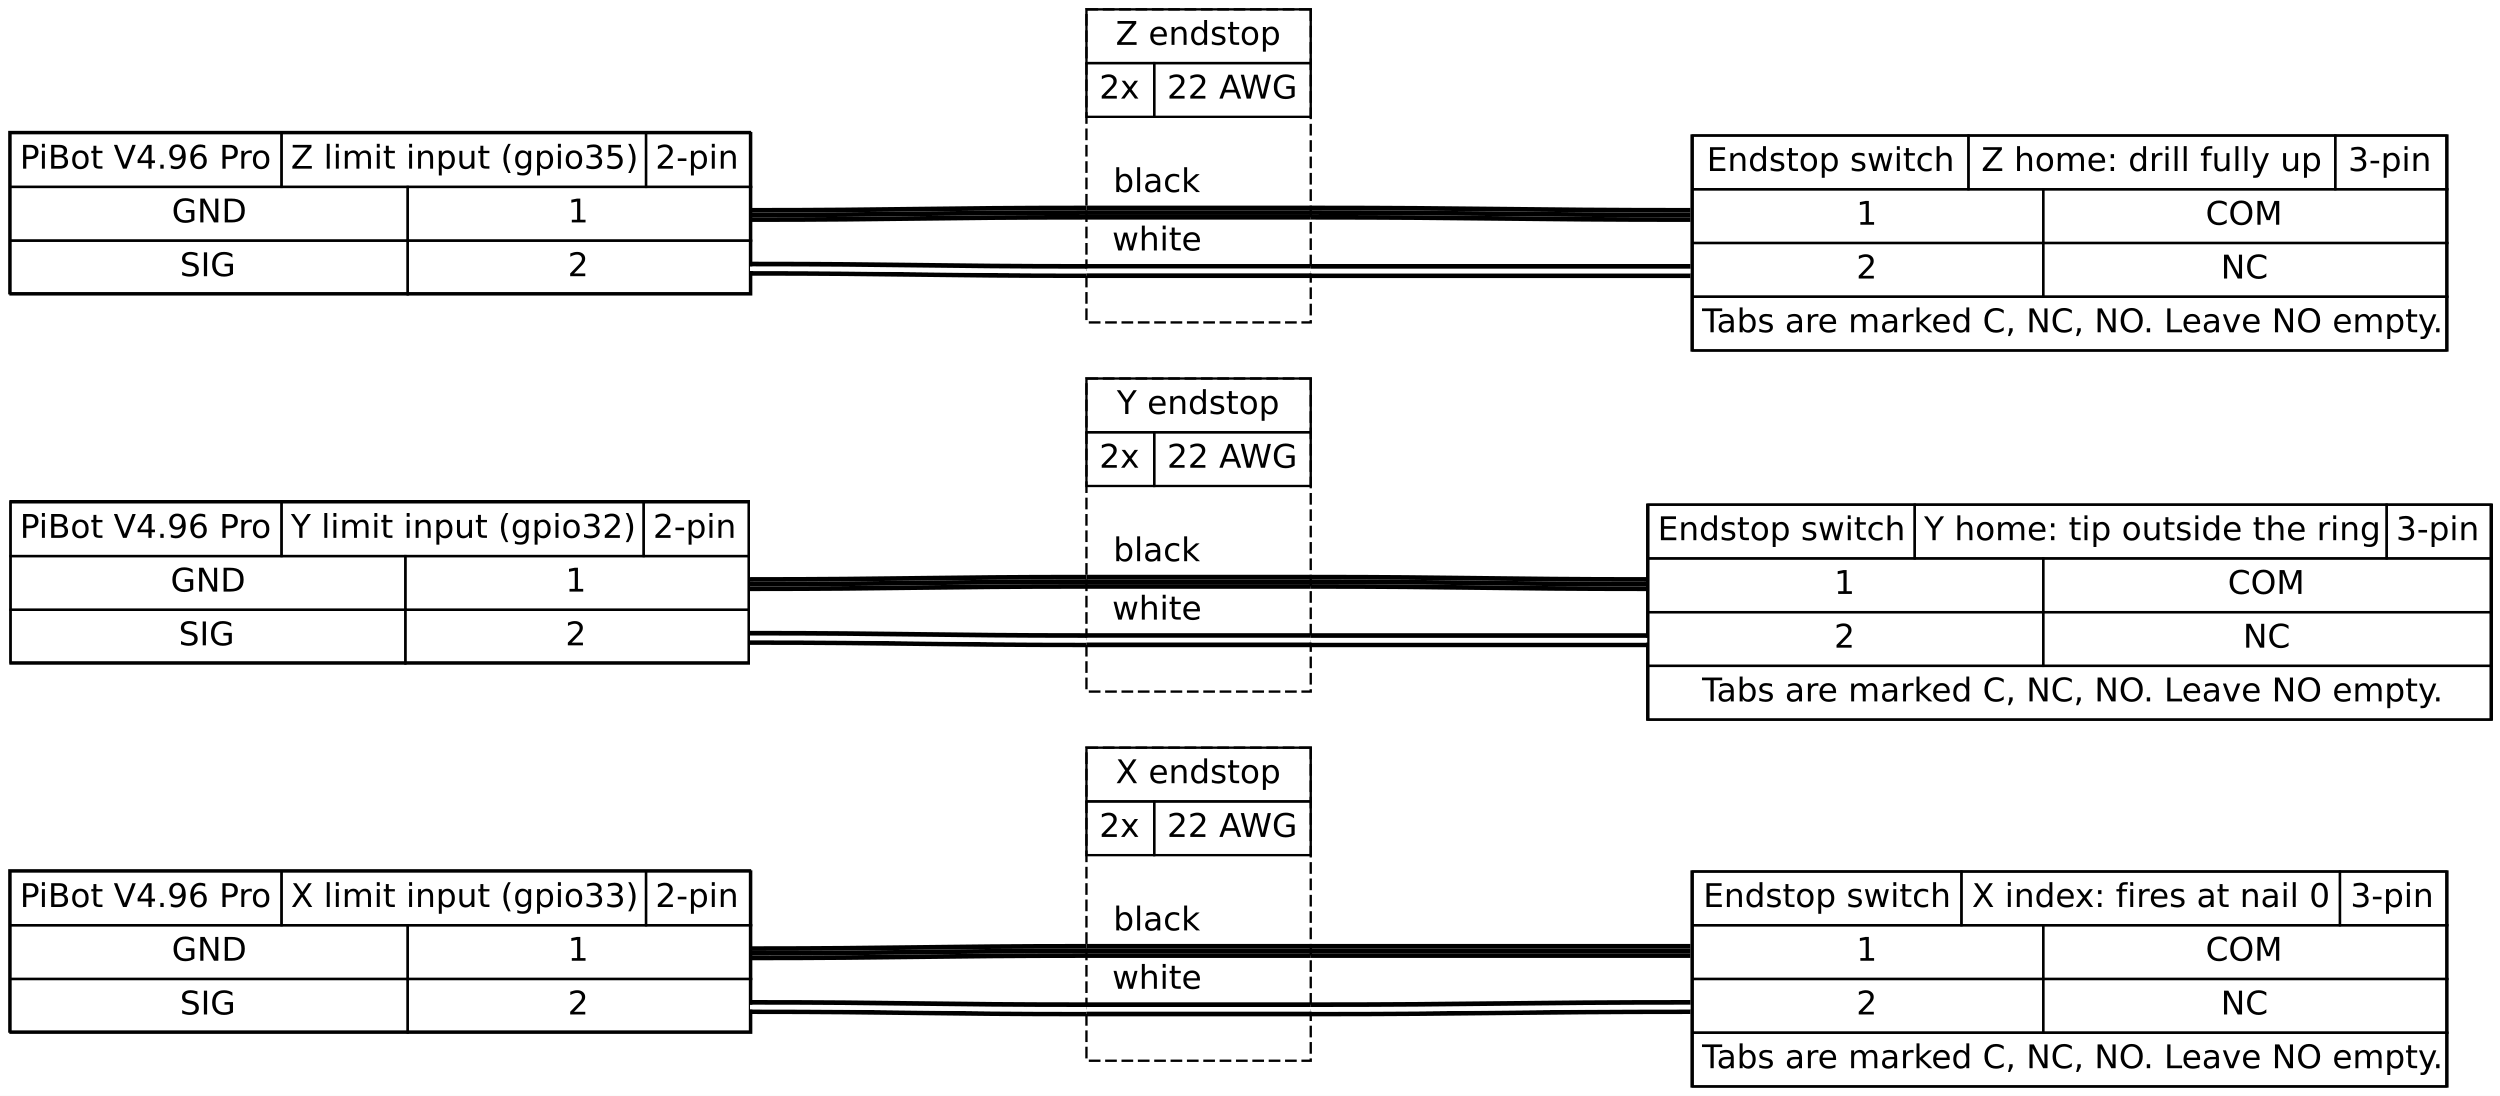
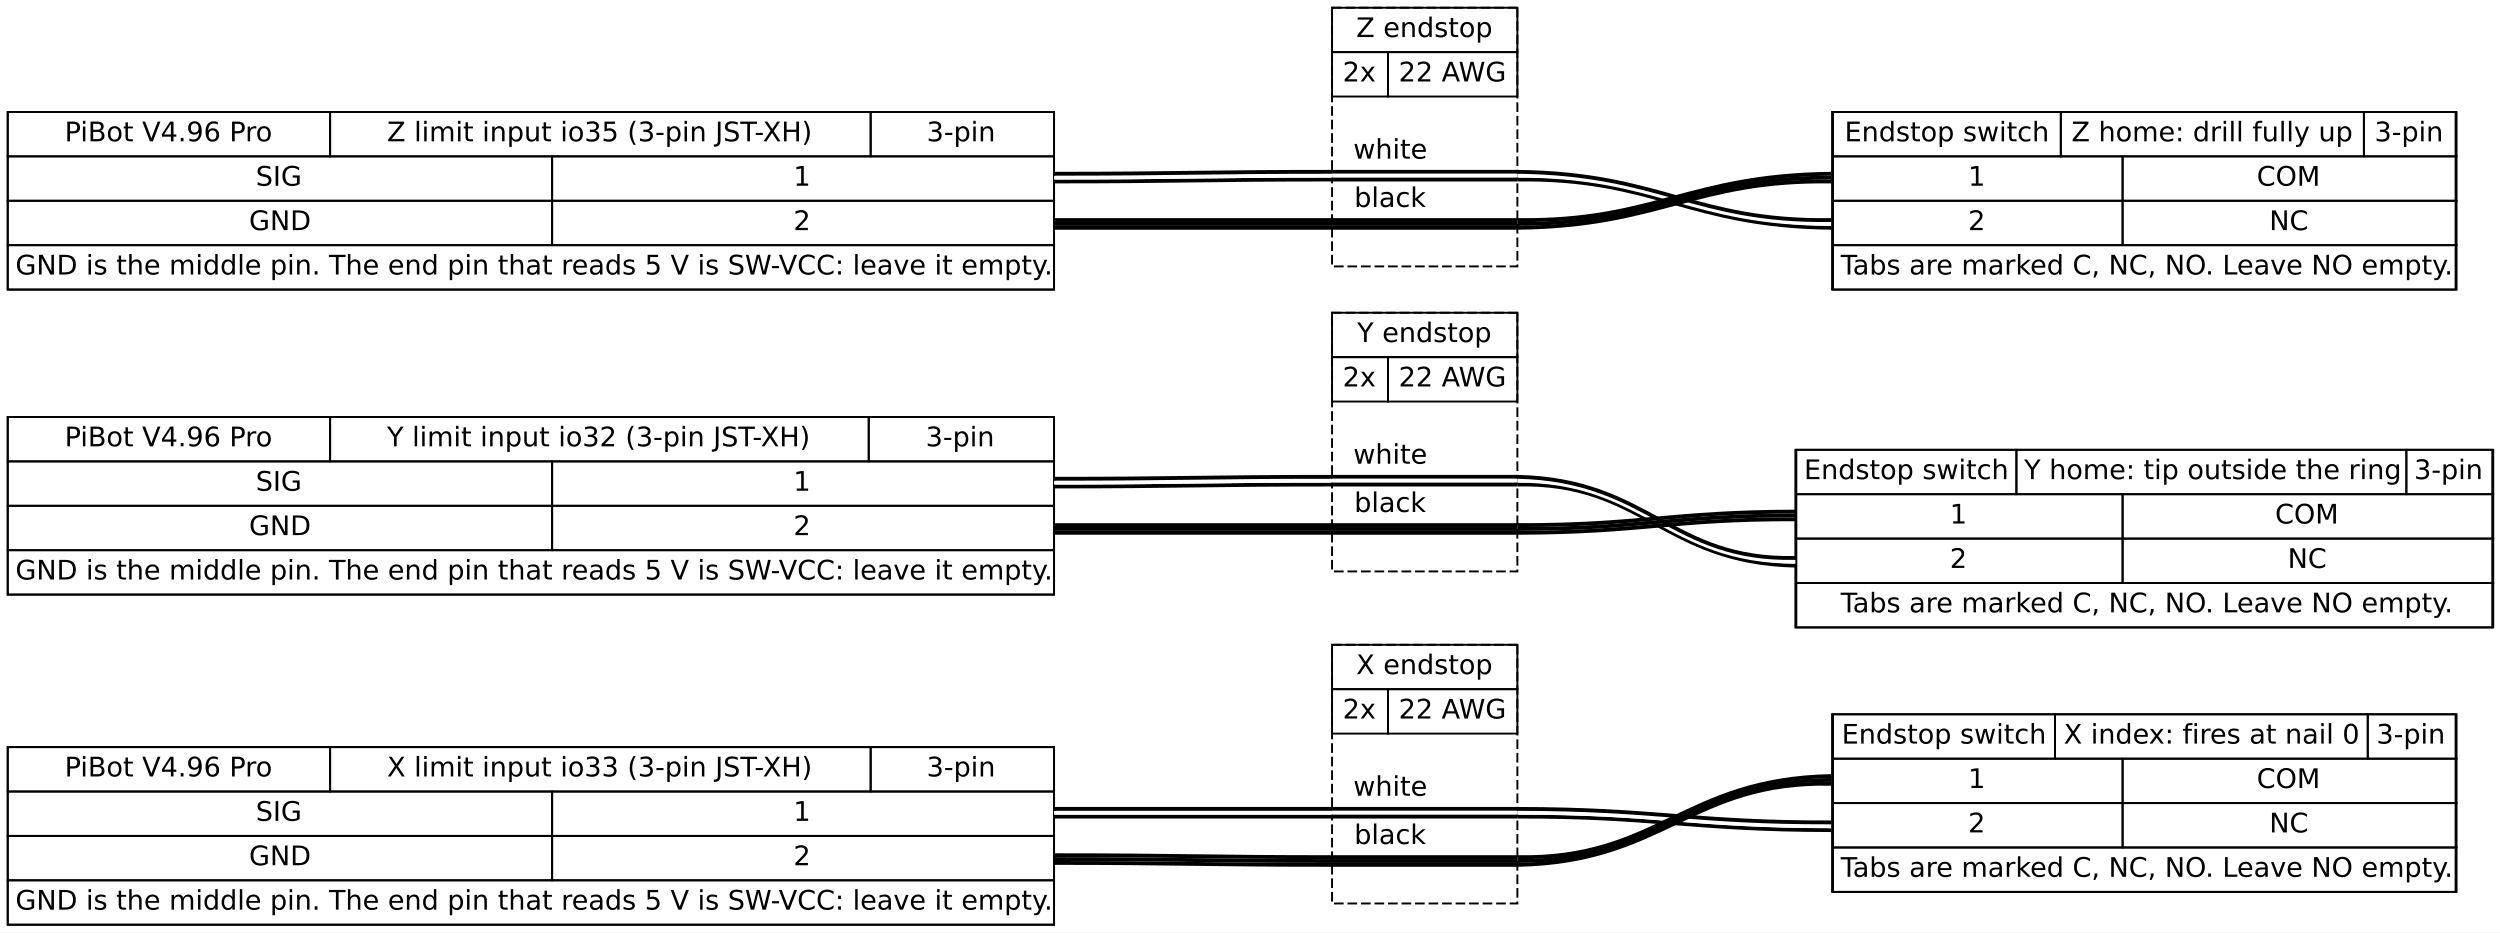
- <svg xmlns="http://www.w3.org/2000/svg" width="1070pt" height="469pt" viewBox="0.00 0.00 1070.00 469.00">
-   <g id="graph0" class="graph" transform="scale(1 1) rotate(0) translate(4 465)">
-     <polygon fill="#ffffff" stroke="transparent" points="-4,4 -4,-465 1066,-465 1066,4 -4,4" />
+ <svg xmlns="http://www.w3.org/2000/svg" width="1295pt" height="483pt" viewBox="0.00 0.00 1295.00 483.00">
+   <g id="graph0" class="graph" transform="scale(1 1) rotate(0) translate(4 479)">
+     <polygon fill="#ffffff" stroke="transparent" points="-4,4 -4,-479 1291,-479 1291,4 -4,4" />
    <g id="node1" class="node">
-       <polygon fill="#ffffff" stroke="black" points="317,-92.5 0,-92.5 0,-23.5 317,-23.5 317,-92.5" />
-       <polygon fill="none" stroke="black" points="0.5,-69 0.5,-92 116.5,-92 116.5,-69 0.5,-69" />
-       <text text-anchor="start" x="4.5" y="-76.8" font-family="DejaVu Sans" font-size="14.00">PiBot V4.96 Pro</text>
-       <polygon fill="none" stroke="black" points="116.5,-69 116.5,-92 272.5,-92 272.5,-69 116.5,-69" />
-       <text text-anchor="start" x="120.5" y="-76.8" font-family="DejaVu Sans" font-size="14.00">X limit input (gpio33)</text>
-       <polygon fill="none" stroke="black" points="272.5,-69 272.5,-92 317.5,-92 317.5,-69 272.5,-69" />
-       <text text-anchor="start" x="276.5" y="-76.8" font-family="DejaVu Sans" font-size="14.00">2-pin</text>
-       <polygon fill="none" stroke="black" points="0.5,-46 0.5,-69 170.5,-69 170.5,-46 0.5,-46" />
-       <text text-anchor="start" x="69.5" y="-53.8" font-family="DejaVu Sans" font-size="14.00">GND</text>
-       <polygon fill="none" stroke="black" points="170.5,-46 170.5,-69 317.5,-69 317.5,-46 170.5,-46" />
-       <text text-anchor="start" x="239" y="-53.8" font-family="DejaVu Sans" font-size="14.00">1</text>
-       <polygon fill="none" stroke="black" points="0.5,-23 0.5,-46 170.5,-46 170.5,-23 0.5,-23" />
-       <text text-anchor="start" x="73" y="-30.8" font-family="DejaVu Sans" font-size="14.00">SIG</text>
-       <polygon fill="none" stroke="black" points="170.5,-23 170.5,-46 317.5,-46 317.5,-23 170.5,-23" />
-       <text text-anchor="start" x="239" y="-30.8" font-family="DejaVu Sans" font-size="14.00">2</text>
+       <polygon fill="#ffffff" stroke="black" points="542,-92 0,-92 0,0 542,0 542,-92" />
+       <polygon fill="none" stroke="black" points="0,-69 0,-92 167,-92 167,-69 0,-69" />
+       <text text-anchor="start" x="29.5" y="-76.8" font-family="DejaVu Sans" font-size="14.00">PiBot V4.96 Pro</text>
+       <polygon fill="none" stroke="black" points="167,-69 167,-92 447,-92 447,-69 167,-69" />
+       <text text-anchor="start" x="196.5" y="-76.8" font-family="DejaVu Sans" font-size="14.00">X limit input io33 (3-pin JST-XH)</text>
+       <polygon fill="none" stroke="black" points="447,-69 447,-92 542,-92 542,-69 447,-69" />
+       <text text-anchor="start" x="476" y="-76.8" font-family="DejaVu Sans" font-size="14.00">3-pin</text>
+       <polygon fill="none" stroke="black" points="0,-46 0,-69 282,-69 282,-46 0,-46" />
+       <text text-anchor="start" x="128.5" y="-53.8" font-family="DejaVu Sans" font-size="14.00">SIG</text>
+       <polygon fill="none" stroke="black" points="282,-46 282,-69 542,-69 542,-46 282,-46" />
+       <text text-anchor="start" x="407" y="-53.8" font-family="DejaVu Sans" font-size="14.00">1</text>
+       <polygon fill="none" stroke="black" points="0,-23 0,-46 282,-46 282,-23 0,-23" />
+       <text text-anchor="start" x="125" y="-30.8" font-family="DejaVu Sans" font-size="14.00">GND</text>
+       <polygon fill="none" stroke="black" points="282,-23 282,-46 542,-46 542,-23 282,-23" />
+       <text text-anchor="start" x="407" y="-30.8" font-family="DejaVu Sans" font-size="14.00">2</text>
+       <polygon fill="none" stroke="black" points="0,0 0,-23 542,-23 542,0 0,0" />
+       <text text-anchor="start" x="4" y="-7.8" font-family="DejaVu Sans" font-size="14.00">GND is the middle pin. The end pin that reads 5 V is SW-VCC: leave it empty.</text>
    </g>
    <g id="node7" class="node">
-       <polygon fill="#ffffff" stroke="black" stroke-dasharray="5,2" points="557,-145 461,-145 461,-11 557,-11 557,-145" />
-       <polygon fill="none" stroke="black" points="461,-122 461,-145 557,-145 557,-122 461,-122" />
-       <text text-anchor="start" x="473.5" y="-129.8" font-family="DejaVu Sans" font-size="14.00">X endstop</text>
-       <polygon fill="none" stroke="black" points="461,-99 461,-122 490,-122 490,-99 461,-99" />
-       <text text-anchor="start" x="466.5" y="-106.8" font-family="DejaVu Sans" font-size="14.00">2x</text>
-       <polygon fill="none" stroke="black" points="490,-99 490,-122 557,-122 557,-99 490,-99" />
-       <text text-anchor="start" x="495.5" y="-106.8" font-family="DejaVu Sans" font-size="14.00">22 AWG</text>
-       <text text-anchor="start" x="463" y="-85.8" font-family="DejaVu Sans" font-size="14.00"> </text>
-       <text text-anchor="start" x="472.5" y="-66.8" font-family="DejaVu Sans" font-size="14.00">     black    </text>
-       <polygon fill="#000000" stroke="transparent" points="461,-59 461,-61 557,-61 557,-59 461,-59" />
-       <polygon fill="#000000" stroke="transparent" points="461,-57 461,-59 557,-59 557,-57 461,-57" />
-       <polygon fill="#000000" stroke="transparent" points="461,-55 461,-57 557,-57 557,-55 461,-55" />
-       <text text-anchor="start" x="472" y="-41.8" font-family="DejaVu Sans" font-size="14.00">     white    </text>
-       <polygon fill="#000000" stroke="transparent" points="461,-34 461,-36 557,-36 557,-34 461,-34" />
-       <polygon fill="#ffffff" stroke="transparent" points="461,-32 461,-34 557,-34 557,-32 461,-32" />
-       <polygon fill="#000000" stroke="transparent" points="461,-30 461,-32 557,-32 557,-30 461,-30" />
-       <text text-anchor="start" x="463" y="-16.8" font-family="DejaVu Sans" font-size="14.00"> </text>
+       <polygon fill="#ffffff" stroke="black" stroke-dasharray="5,2" points="782,-145 686,-145 686,-11 782,-11 782,-145" />
+       <polygon fill="none" stroke="black" points="686,-122 686,-145 782,-145 782,-122 686,-122" />
+       <text text-anchor="start" x="698.5" y="-129.8" font-family="DejaVu Sans" font-size="14.00">X endstop</text>
+       <polygon fill="none" stroke="black" points="686,-99 686,-122 715,-122 715,-99 686,-99" />
+       <text text-anchor="start" x="691.5" y="-106.8" font-family="DejaVu Sans" font-size="14.00">2x</text>
+       <polygon fill="none" stroke="black" points="715,-99 715,-122 782,-122 782,-99 715,-99" />
+       <text text-anchor="start" x="720.5" y="-106.8" font-family="DejaVu Sans" font-size="14.00">22 AWG</text>
+       <text text-anchor="start" x="688" y="-85.8" font-family="DejaVu Sans" font-size="14.00"> </text>
+       <text text-anchor="start" x="697" y="-66.8" font-family="DejaVu Sans" font-size="14.00">     white    </text>
+       <polygon fill="#000000" stroke="transparent" points="686,-59 686,-61 782,-61 782,-59 686,-59" />
+       <polygon fill="#ffffff" stroke="transparent" points="686,-57 686,-59 782,-59 782,-57 686,-57" />
+       <polygon fill="#000000" stroke="transparent" points="686,-55 686,-57 782,-57 782,-55 686,-55" />
+       <text text-anchor="start" x="697.5" y="-41.8" font-family="DejaVu Sans" font-size="14.00">     black    </text>
+       <polygon fill="#000000" stroke="transparent" points="686,-34 686,-36 782,-36 782,-34 686,-34" />
+       <polygon fill="#000000" stroke="transparent" points="686,-32 686,-34 782,-34 782,-32 686,-32" />
+       <polygon fill="#000000" stroke="transparent" points="686,-30 686,-32 782,-32 782,-30 686,-30" />
+       <text text-anchor="start" x="688" y="-16.8" font-family="DejaVu Sans" font-size="14.00"> </text>
    </g>
    <g id="edge1" class="edge">
-       <path fill="none" stroke="#000000" stroke-width="2" d="M317,-55C381.13,-55 397.12,-56 461,-56" />
-       <path fill="none" stroke="#000000" stroke-width="2" d="M317,-57C381,-57 397,-58 461,-58" />
-       <path fill="none" stroke="#000000" stroke-width="2" d="M317,-59C380.88,-59 396.87,-60 461,-60" />
+       <path fill="none" stroke="#000000" stroke-width="2" d="M542,-56C606,-56 622,-56 686,-56" />
+       <path fill="none" stroke="#ffffff" stroke-width="2" d="M542,-58C606,-58 622,-58 686,-58" />
+       <path fill="none" stroke="#000000" stroke-width="2" d="M542,-60C606,-60 622,-60 686,-60" />
    </g>
    <g id="edge3" class="edge">
-       <path fill="none" stroke="#000000" stroke-width="2" d="M317,-32C380.88,-32 396.87,-31 461,-31" />
-       <path fill="none" stroke="#ffffff" stroke-width="2" d="M317,-34C381,-34 397,-33 461,-33" />
-       <path fill="none" stroke="#000000" stroke-width="2" d="M317,-36C381.13,-36 397.12,-35 461,-35" />
+       <path fill="none" stroke="#000000" stroke-width="2" d="M542,-32C605.88,-32 621.87,-31 686,-31" />
+       <path fill="none" stroke="#000000" stroke-width="2" d="M542,-34C606,-34 622,-33 686,-33" />
+       <path fill="none" stroke="#000000" stroke-width="2" d="M542,-36C606.13,-36 622.12,-35 686,-35" />
    </g>
    <g id="node2" class="node">
-       <polygon fill="#ffffff" stroke="black" points="1043,-92 720,-92 720,0 1043,0 1043,-92" />
-       <polygon fill="none" stroke="black" points="720.5,-69 720.5,-92 835.5,-92 835.5,-69 720.5,-69" />
-       <text text-anchor="start" x="725" y="-76.8" font-family="DejaVu Sans" font-size="14.00">Endstop switch</text>
-       <polygon fill="none" stroke="black" points="835.5,-69 835.5,-92 997.5,-92 997.5,-69 835.5,-69" />
-       <text text-anchor="start" x="840" y="-76.8" font-family="DejaVu Sans" font-size="14.00">X index: fires at nail 0</text>
-       <polygon fill="none" stroke="black" points="997.5,-69 997.5,-92 1043.5,-92 1043.5,-69 997.5,-69" />
-       <text text-anchor="start" x="1002" y="-76.8" font-family="DejaVu Sans" font-size="14.00">3-pin</text>
-       <polygon fill="none" stroke="black" points="720.5,-46 720.5,-69 870.5,-69 870.5,-46 720.5,-46" />
-       <text text-anchor="start" x="790.5" y="-53.8" font-family="DejaVu Sans" font-size="14.00">1</text>
-       <polygon fill="none" stroke="black" points="870.5,-46 870.5,-69 1043.5,-69 1043.5,-46 870.5,-46" />
-       <text text-anchor="start" x="940" y="-53.8" font-family="DejaVu Sans" font-size="14.00">COM</text>
-       <polygon fill="none" stroke="black" points="720.5,-23 720.5,-46 870.5,-46 870.5,-23 720.5,-23" />
-       <text text-anchor="start" x="790.5" y="-30.8" font-family="DejaVu Sans" font-size="14.00">2</text>
-       <polygon fill="none" stroke="black" points="870.5,-23 870.5,-46 1043.5,-46 1043.5,-23 870.5,-23" />
-       <text text-anchor="start" x="946.5" y="-30.8" font-family="DejaVu Sans" font-size="14.00">NC</text>
-       <polygon fill="none" stroke="black" points="720.5,0 720.5,-23 1043.5,-23 1043.5,0 720.5,0" />
-       <text text-anchor="start" x="724.5" y="-7.8" font-family="DejaVu Sans" font-size="14.00">Tabs are marked C, NC, NO. Leave NO empty.</text>
+       <polygon fill="#ffffff" stroke="black" points="1268,-109 945,-109 945,-17 1268,-17 1268,-109" />
+       <polygon fill="none" stroke="black" points="945.5,-86 945.5,-109 1060.5,-109 1060.5,-86 945.5,-86" />
+       <text text-anchor="start" x="950" y="-93.8" font-family="DejaVu Sans" font-size="14.00">Endstop switch</text>
+       <polygon fill="none" stroke="black" points="1060.5,-86 1060.5,-109 1222.5,-109 1222.5,-86 1060.5,-86" />
+       <text text-anchor="start" x="1065" y="-93.8" font-family="DejaVu Sans" font-size="14.00">X index: fires at nail 0</text>
+       <polygon fill="none" stroke="black" points="1222.5,-86 1222.5,-109 1268.5,-109 1268.5,-86 1222.5,-86" />
+       <text text-anchor="start" x="1227" y="-93.8" font-family="DejaVu Sans" font-size="14.00">3-pin</text>
+       <polygon fill="none" stroke="black" points="945.5,-63 945.5,-86 1095.5,-86 1095.5,-63 945.5,-63" />
+       <text text-anchor="start" x="1015.5" y="-70.8" font-family="DejaVu Sans" font-size="14.00">1</text>
+       <polygon fill="none" stroke="black" points="1095.5,-63 1095.5,-86 1268.5,-86 1268.5,-63 1095.5,-63" />
+       <text text-anchor="start" x="1165" y="-70.8" font-family="DejaVu Sans" font-size="14.00">COM</text>
+       <polygon fill="none" stroke="black" points="945.5,-40 945.5,-63 1095.5,-63 1095.5,-40 945.5,-40" />
+       <text text-anchor="start" x="1015.5" y="-47.8" font-family="DejaVu Sans" font-size="14.00">2</text>
+       <polygon fill="none" stroke="black" points="1095.5,-40 1095.5,-63 1268.5,-63 1268.5,-40 1095.5,-40" />
+       <text text-anchor="start" x="1171.5" y="-47.8" font-family="DejaVu Sans" font-size="14.00">NC</text>
+       <polygon fill="none" stroke="black" points="945.5,-17 945.5,-40 1268.5,-40 1268.5,-17 945.5,-17" />
+       <text text-anchor="start" x="949.5" y="-24.8" font-family="DejaVu Sans" font-size="14.00">Tabs are marked C, NC, NO. Leave NO empty.</text>
    </g>
    <g id="node3" class="node">
-       <polygon fill="#ffffff" stroke="black" points="316.5,-250.5 0.5,-250.5 0.5,-181.5 316.5,-181.5 316.5,-250.5" />
-       <polygon fill="none" stroke="black" points="0.5,-227 0.5,-250 116.5,-250 116.5,-227 0.5,-227" />
-       <text text-anchor="start" x="4.5" y="-234.8" font-family="DejaVu Sans" font-size="14.00">PiBot V4.96 Pro</text>
-       <polygon fill="none" stroke="black" points="116.5,-227 116.5,-250 271.5,-250 271.5,-227 116.5,-227" />
-       <text text-anchor="start" x="120.5" y="-234.8" font-family="DejaVu Sans" font-size="14.00">Y limit input (gpio32)</text>
-       <polygon fill="none" stroke="black" points="271.5,-227 271.5,-250 316.5,-250 316.5,-227 271.5,-227" />
-       <text text-anchor="start" x="275.5" y="-234.8" font-family="DejaVu Sans" font-size="14.00">2-pin</text>
-       <polygon fill="none" stroke="black" points="0.5,-204 0.5,-227 169.5,-227 169.5,-204 0.5,-204" />
-       <text text-anchor="start" x="69" y="-211.8" font-family="DejaVu Sans" font-size="14.00">GND</text>
-       <polygon fill="none" stroke="black" points="169.5,-204 169.5,-227 316.5,-227 316.5,-204 169.5,-204" />
-       <text text-anchor="start" x="238" y="-211.8" font-family="DejaVu Sans" font-size="14.00">1</text>
-       <polygon fill="none" stroke="black" points="0.5,-181 0.5,-204 169.5,-204 169.5,-181 0.5,-181" />
-       <text text-anchor="start" x="72.5" y="-188.8" font-family="DejaVu Sans" font-size="14.00">SIG</text>
-       <polygon fill="none" stroke="black" points="169.5,-181 169.5,-204 316.5,-204 316.5,-181 169.5,-181" />
-       <text text-anchor="start" x="238" y="-188.8" font-family="DejaVu Sans" font-size="14.00">2</text>
+       <polygon fill="#ffffff" stroke="black" points="542,-263 0,-263 0,-171 542,-171 542,-263" />
+       <polygon fill="none" stroke="black" points="0,-240 0,-263 167,-263 167,-240 0,-240" />
+       <text text-anchor="start" x="29.5" y="-247.8" font-family="DejaVu Sans" font-size="14.00">PiBot V4.96 Pro</text>
+       <polygon fill="none" stroke="black" points="167,-240 167,-263 446,-263 446,-240 167,-240" />
+       <text text-anchor="start" x="196.5" y="-247.8" font-family="DejaVu Sans" font-size="14.00">Y limit input io32 (3-pin JST-XH)</text>
+       <polygon fill="none" stroke="black" points="446,-240 446,-263 542,-263 542,-240 446,-240" />
+       <text text-anchor="start" x="475.5" y="-247.8" font-family="DejaVu Sans" font-size="14.00">3-pin</text>
+       <polygon fill="none" stroke="black" points="0,-217 0,-240 282,-240 282,-217 0,-217" />
+       <text text-anchor="start" x="128.5" y="-224.8" font-family="DejaVu Sans" font-size="14.00">SIG</text>
+       <polygon fill="none" stroke="black" points="282,-217 282,-240 542,-240 542,-217 282,-217" />
+       <text text-anchor="start" x="407" y="-224.8" font-family="DejaVu Sans" font-size="14.00">1</text>
+       <polygon fill="none" stroke="black" points="0,-194 0,-217 282,-217 282,-194 0,-194" />
+       <text text-anchor="start" x="125" y="-201.8" font-family="DejaVu Sans" font-size="14.00">GND</text>
+       <polygon fill="none" stroke="black" points="282,-194 282,-217 542,-217 542,-194 282,-194" />
+       <text text-anchor="start" x="407" y="-201.8" font-family="DejaVu Sans" font-size="14.00">2</text>
+       <polygon fill="none" stroke="black" points="0,-171 0,-194 542,-194 542,-171 0,-171" />
+       <text text-anchor="start" x="4" y="-178.8" font-family="DejaVu Sans" font-size="14.00">GND is the middle pin. The end pin that reads 5 V is SW-VCC: leave it empty.</text>
    </g>
    <g id="node8" class="node">
-       <polygon fill="#ffffff" stroke="black" stroke-dasharray="5,2" points="557,-303 461,-303 461,-169 557,-169 557,-303" />
-       <polygon fill="none" stroke="black" points="461,-280 461,-303 557,-303 557,-280 461,-280" />
-       <text text-anchor="start" x="474" y="-287.8" font-family="DejaVu Sans" font-size="14.00">Y endstop</text>
-       <polygon fill="none" stroke="black" points="461,-257 461,-280 490,-280 490,-257 461,-257" />
-       <text text-anchor="start" x="466.5" y="-264.8" font-family="DejaVu Sans" font-size="14.00">2x</text>
-       <polygon fill="none" stroke="black" points="490,-257 490,-280 557,-280 557,-257 490,-257" />
-       <text text-anchor="start" x="495.5" y="-264.8" font-family="DejaVu Sans" font-size="14.00">22 AWG</text>
-       <text text-anchor="start" x="463" y="-243.8" font-family="DejaVu Sans" font-size="14.00"> </text>
-       <text text-anchor="start" x="472.5" y="-224.8" font-family="DejaVu Sans" font-size="14.00">     black    </text>
-       <polygon fill="#000000" stroke="transparent" points="461,-217 461,-219 557,-219 557,-217 461,-217" />
-       <polygon fill="#000000" stroke="transparent" points="461,-215 461,-217 557,-217 557,-215 461,-215" />
-       <polygon fill="#000000" stroke="transparent" points="461,-213 461,-215 557,-215 557,-213 461,-213" />
-       <text text-anchor="start" x="472" y="-199.8" font-family="DejaVu Sans" font-size="14.00">     white    </text>
-       <polygon fill="#000000" stroke="transparent" points="461,-192 461,-194 557,-194 557,-192 461,-192" />
-       <polygon fill="#ffffff" stroke="transparent" points="461,-190 461,-192 557,-192 557,-190 461,-190" />
-       <polygon fill="#000000" stroke="transparent" points="461,-188 461,-190 557,-190 557,-188 461,-188" />
-       <text text-anchor="start" x="463" y="-174.8" font-family="DejaVu Sans" font-size="14.00"> </text>
+       <polygon fill="#ffffff" stroke="black" stroke-dasharray="5,2" points="782,-317 686,-317 686,-183 782,-183 782,-317" />
+       <polygon fill="none" stroke="black" points="686,-294 686,-317 782,-317 782,-294 686,-294" />
+       <text text-anchor="start" x="699" y="-301.8" font-family="DejaVu Sans" font-size="14.00">Y endstop</text>
+       <polygon fill="none" stroke="black" points="686,-271 686,-294 715,-294 715,-271 686,-271" />
+       <text text-anchor="start" x="691.5" y="-278.8" font-family="DejaVu Sans" font-size="14.00">2x</text>
+       <polygon fill="none" stroke="black" points="715,-271 715,-294 782,-294 782,-271 715,-271" />
+       <text text-anchor="start" x="720.5" y="-278.8" font-family="DejaVu Sans" font-size="14.00">22 AWG</text>
+       <text text-anchor="start" x="688" y="-257.8" font-family="DejaVu Sans" font-size="14.00"> </text>
+       <text text-anchor="start" x="697" y="-238.8" font-family="DejaVu Sans" font-size="14.00">     white    </text>
+       <polygon fill="#000000" stroke="transparent" points="686,-231 686,-233 782,-233 782,-231 686,-231" />
+       <polygon fill="#ffffff" stroke="transparent" points="686,-229 686,-231 782,-231 782,-229 686,-229" />
+       <polygon fill="#000000" stroke="transparent" points="686,-227 686,-229 782,-229 782,-227 686,-227" />
+       <text text-anchor="start" x="697.5" y="-213.8" font-family="DejaVu Sans" font-size="14.00">     black    </text>
+       <polygon fill="#000000" stroke="transparent" points="686,-206 686,-208 782,-208 782,-206 686,-206" />
+       <polygon fill="#000000" stroke="transparent" points="686,-204 686,-206 782,-206 782,-204 686,-204" />
+       <polygon fill="#000000" stroke="transparent" points="686,-202 686,-204 782,-204 782,-202 686,-202" />
+       <text text-anchor="start" x="688" y="-188.8" font-family="DejaVu Sans" font-size="14.00"> </text>
    </g>
    <g id="edge5" class="edge">
-       <path fill="none" stroke="#000000" stroke-width="2" d="M317,-213C381.13,-213 397.12,-214 461,-214" />
-       <path fill="none" stroke="#000000" stroke-width="2" d="M317,-215C381,-215 397,-216 461,-216" />
-       <path fill="none" stroke="#000000" stroke-width="2" d="M317,-217C380.88,-217 396.87,-218 461,-218" />
+       <path fill="none" stroke="#000000" stroke-width="2" d="M542,-227C606.13,-227 622.12,-228 686,-228" />
+       <path fill="none" stroke="#ffffff" stroke-width="2" d="M542,-229C606,-229 622,-230 686,-230" />
+       <path fill="none" stroke="#000000" stroke-width="2" d="M542,-231C605.88,-231 621.87,-232 686,-232" />
    </g>
    <g id="edge7" class="edge">
-       <path fill="none" stroke="#000000" stroke-width="2" d="M317,-190C380.88,-190 396.87,-189 461,-189" />
-       <path fill="none" stroke="#ffffff" stroke-width="2" d="M317,-192C381,-192 397,-191 461,-191" />
-       <path fill="none" stroke="#000000" stroke-width="2" d="M317,-194C381.13,-194 397.12,-193 461,-193" />
+       <path fill="none" stroke="#000000" stroke-width="2" d="M542,-203C606,-203 622,-203 686,-203" />
+       <path fill="none" stroke="#000000" stroke-width="2" d="M542,-205C606,-205 622,-205 686,-205" />
+       <path fill="none" stroke="#000000" stroke-width="2" d="M542,-207C606,-207 622,-207 686,-207" />
    </g>
    <g id="node4" class="node">
-       <polygon fill="#ffffff" stroke="black" points="1062,-249 701,-249 701,-157 1062,-157 1062,-249" />
-       <polygon fill="none" stroke="black" points="701.5,-226 701.5,-249 815.5,-249 815.5,-226 701.5,-226" />
-       <text text-anchor="start" x="705.5" y="-233.8" font-family="DejaVu Sans" font-size="14.00">Endstop switch</text>
-       <polygon fill="none" stroke="black" points="815.5,-226 815.5,-249 1017.5,-249 1017.5,-226 815.5,-226" />
-       <text text-anchor="start" x="819.5" y="-233.8" font-family="DejaVu Sans" font-size="14.00">Y home: tip outside the ring</text>
-       <polygon fill="none" stroke="black" points="1017.5,-226 1017.5,-249 1062.5,-249 1062.5,-226 1017.5,-226" />
-       <text text-anchor="start" x="1021.5" y="-233.8" font-family="DejaVu Sans" font-size="14.00">3-pin</text>
-       <polygon fill="none" stroke="black" points="701.5,-203 701.5,-226 870.5,-226 870.5,-203 701.5,-203" />
-       <text text-anchor="start" x="781" y="-210.8" font-family="DejaVu Sans" font-size="14.00">1</text>
-       <polygon fill="none" stroke="black" points="870.5,-203 870.5,-226 1062.5,-226 1062.5,-203 870.5,-203" />
-       <text text-anchor="start" x="949.5" y="-210.8" font-family="DejaVu Sans" font-size="14.00">COM</text>
-       <polygon fill="none" stroke="black" points="701.5,-180 701.5,-203 870.5,-203 870.5,-180 701.5,-180" />
-       <text text-anchor="start" x="781" y="-187.8" font-family="DejaVu Sans" font-size="14.00">2</text>
-       <polygon fill="none" stroke="black" points="870.5,-180 870.5,-203 1062.5,-203 1062.5,-180 870.5,-180" />
-       <text text-anchor="start" x="956" y="-187.8" font-family="DejaVu Sans" font-size="14.00">NC</text>
-       <polygon fill="none" stroke="black" points="701.5,-157 701.5,-180 1062.5,-180 1062.5,-157 701.5,-157" />
-       <text text-anchor="start" x="724.5" y="-164.8" font-family="DejaVu Sans" font-size="14.00">Tabs are marked C, NC, NO. Leave NO empty.</text>
+       <polygon fill="#ffffff" stroke="black" points="1287,-246 926,-246 926,-154 1287,-154 1287,-246" />
+       <polygon fill="none" stroke="black" points="926.5,-223 926.5,-246 1040.5,-246 1040.5,-223 926.5,-223" />
+       <text text-anchor="start" x="930.5" y="-230.8" font-family="DejaVu Sans" font-size="14.00">Endstop switch</text>
+       <polygon fill="none" stroke="black" points="1040.5,-223 1040.5,-246 1242.5,-246 1242.5,-223 1040.5,-223" />
+       <text text-anchor="start" x="1044.5" y="-230.8" font-family="DejaVu Sans" font-size="14.00">Y home: tip outside the ring</text>
+       <polygon fill="none" stroke="black" points="1242.5,-223 1242.5,-246 1287.5,-246 1287.5,-223 1242.5,-223" />
+       <text text-anchor="start" x="1246.5" y="-230.8" font-family="DejaVu Sans" font-size="14.00">3-pin</text>
+       <polygon fill="none" stroke="black" points="926.5,-200 926.5,-223 1095.5,-223 1095.5,-200 926.5,-200" />
+       <text text-anchor="start" x="1006" y="-207.8" font-family="DejaVu Sans" font-size="14.00">1</text>
+       <polygon fill="none" stroke="black" points="1095.5,-200 1095.5,-223 1287.5,-223 1287.5,-200 1095.5,-200" />
+       <text text-anchor="start" x="1174.5" y="-207.8" font-family="DejaVu Sans" font-size="14.00">COM</text>
+       <polygon fill="none" stroke="black" points="926.5,-177 926.5,-200 1095.5,-200 1095.5,-177 926.5,-177" />
+       <text text-anchor="start" x="1006" y="-184.8" font-family="DejaVu Sans" font-size="14.00">2</text>
+       <polygon fill="none" stroke="black" points="1095.5,-177 1095.5,-200 1287.5,-200 1287.5,-177 1095.5,-177" />
+       <text text-anchor="start" x="1181" y="-184.8" font-family="DejaVu Sans" font-size="14.00">NC</text>
+       <polygon fill="none" stroke="black" points="926.5,-154 926.5,-177 1287.5,-177 1287.5,-154 926.5,-154" />
+       <text text-anchor="start" x="949.5" y="-161.8" font-family="DejaVu Sans" font-size="14.00">Tabs are marked C, NC, NO. Leave NO empty.</text>
    </g>
    <g id="node5" class="node">
-       <polygon fill="#ffffff" stroke="black" points="317,-408.5 0,-408.5 0,-339.5 317,-339.5 317,-408.5" />
-       <polygon fill="none" stroke="black" points="0.5,-385 0.5,-408 116.5,-408 116.5,-385 0.5,-385" />
-       <text text-anchor="start" x="4.5" y="-392.8" font-family="DejaVu Sans" font-size="14.00">PiBot V4.96 Pro</text>
-       <polygon fill="none" stroke="black" points="116.5,-385 116.5,-408 272.5,-408 272.5,-385 116.5,-385" />
-       <text text-anchor="start" x="120.5" y="-392.8" font-family="DejaVu Sans" font-size="14.00">Z limit input (gpio35)</text>
-       <polygon fill="none" stroke="black" points="272.5,-385 272.5,-408 317.5,-408 317.5,-385 272.5,-385" />
-       <text text-anchor="start" x="276.5" y="-392.8" font-family="DejaVu Sans" font-size="14.00">2-pin</text>
-       <polygon fill="none" stroke="black" points="0.5,-362 0.5,-385 170.5,-385 170.5,-362 0.5,-362" />
-       <text text-anchor="start" x="69.5" y="-369.8" font-family="DejaVu Sans" font-size="14.00">GND</text>
-       <polygon fill="none" stroke="black" points="170.5,-362 170.5,-385 317.5,-385 317.5,-362 170.5,-362" />
-       <text text-anchor="start" x="239" y="-369.8" font-family="DejaVu Sans" font-size="14.00">1</text>
-       <polygon fill="none" stroke="black" points="0.5,-339 0.5,-362 170.5,-362 170.5,-339 0.5,-339" />
-       <text text-anchor="start" x="73" y="-346.8" font-family="DejaVu Sans" font-size="14.00">SIG</text>
-       <polygon fill="none" stroke="black" points="170.5,-339 170.5,-362 317.5,-362 317.5,-339 170.5,-339" />
-       <text text-anchor="start" x="239" y="-346.8" font-family="DejaVu Sans" font-size="14.00">2</text>
+       <polygon fill="#ffffff" stroke="black" points="542,-421 0,-421 0,-329 542,-329 542,-421" />
+       <polygon fill="none" stroke="black" points="0,-398 0,-421 167,-421 167,-398 0,-398" />
+       <text text-anchor="start" x="29.5" y="-405.8" font-family="DejaVu Sans" font-size="14.00">PiBot V4.96 Pro</text>
+       <polygon fill="none" stroke="black" points="167,-398 167,-421 447,-421 447,-398 167,-398" />
+       <text text-anchor="start" x="196.5" y="-405.8" font-family="DejaVu Sans" font-size="14.00">Z limit input io35 (3-pin JST-XH)</text>
+       <polygon fill="none" stroke="black" points="447,-398 447,-421 542,-421 542,-398 447,-398" />
+       <text text-anchor="start" x="476" y="-405.8" font-family="DejaVu Sans" font-size="14.00">3-pin</text>
+       <polygon fill="none" stroke="black" points="0,-375 0,-398 282,-398 282,-375 0,-375" />
+       <text text-anchor="start" x="128.5" y="-382.8" font-family="DejaVu Sans" font-size="14.00">SIG</text>
+       <polygon fill="none" stroke="black" points="282,-375 282,-398 542,-398 542,-375 282,-375" />
+       <text text-anchor="start" x="407" y="-382.8" font-family="DejaVu Sans" font-size="14.00">1</text>
+       <polygon fill="none" stroke="black" points="0,-352 0,-375 282,-375 282,-352 0,-352" />
+       <text text-anchor="start" x="125" y="-359.8" font-family="DejaVu Sans" font-size="14.00">GND</text>
+       <polygon fill="none" stroke="black" points="282,-352 282,-375 542,-375 542,-352 282,-352" />
+       <text text-anchor="start" x="407" y="-359.8" font-family="DejaVu Sans" font-size="14.00">2</text>
+       <polygon fill="none" stroke="black" points="0,-329 0,-352 542,-352 542,-329 0,-329" />
+       <text text-anchor="start" x="4" y="-336.8" font-family="DejaVu Sans" font-size="14.00">GND is the middle pin. The end pin that reads 5 V is SW-VCC: leave it empty.</text>
    </g>
    <g id="node9" class="node">
-       <polygon fill="#ffffff" stroke="black" stroke-dasharray="5,2" points="557,-461 461,-461 461,-327 557,-327 557,-461" />
-       <polygon fill="none" stroke="black" points="461,-438 461,-461 557,-461 557,-438 461,-438" />
-       <text text-anchor="start" x="473.5" y="-445.8" font-family="DejaVu Sans" font-size="14.00">Z endstop</text>
-       <polygon fill="none" stroke="black" points="461,-415 461,-438 490,-438 490,-415 461,-415" />
-       <text text-anchor="start" x="466.5" y="-422.8" font-family="DejaVu Sans" font-size="14.00">2x</text>
-       <polygon fill="none" stroke="black" points="490,-415 490,-438 557,-438 557,-415 490,-415" />
-       <text text-anchor="start" x="495.5" y="-422.8" font-family="DejaVu Sans" font-size="14.00">22 AWG</text>
-       <text text-anchor="start" x="463" y="-401.8" font-family="DejaVu Sans" font-size="14.00"> </text>
-       <text text-anchor="start" x="472.5" y="-382.8" font-family="DejaVu Sans" font-size="14.00">     black    </text>
-       <polygon fill="#000000" stroke="transparent" points="461,-375 461,-377 557,-377 557,-375 461,-375" />
-       <polygon fill="#000000" stroke="transparent" points="461,-373 461,-375 557,-375 557,-373 461,-373" />
-       <polygon fill="#000000" stroke="transparent" points="461,-371 461,-373 557,-373 557,-371 461,-371" />
-       <text text-anchor="start" x="472" y="-357.8" font-family="DejaVu Sans" font-size="14.00">     white    </text>
-       <polygon fill="#000000" stroke="transparent" points="461,-350 461,-352 557,-352 557,-350 461,-350" />
-       <polygon fill="#ffffff" stroke="transparent" points="461,-348 461,-350 557,-350 557,-348 461,-348" />
-       <polygon fill="#000000" stroke="transparent" points="461,-346 461,-348 557,-348 557,-346 461,-346" />
-       <text text-anchor="start" x="463" y="-332.8" font-family="DejaVu Sans" font-size="14.00"> </text>
+       <polygon fill="#ffffff" stroke="black" stroke-dasharray="5,2" points="782,-475 686,-475 686,-341 782,-341 782,-475" />
+       <polygon fill="none" stroke="black" points="686,-452 686,-475 782,-475 782,-452 686,-452" />
+       <text text-anchor="start" x="698.5" y="-459.8" font-family="DejaVu Sans" font-size="14.00">Z endstop</text>
+       <polygon fill="none" stroke="black" points="686,-429 686,-452 715,-452 715,-429 686,-429" />
+       <text text-anchor="start" x="691.5" y="-436.8" font-family="DejaVu Sans" font-size="14.00">2x</text>
+       <polygon fill="none" stroke="black" points="715,-429 715,-452 782,-452 782,-429 715,-429" />
+       <text text-anchor="start" x="720.5" y="-436.8" font-family="DejaVu Sans" font-size="14.00">22 AWG</text>
+       <text text-anchor="start" x="688" y="-415.8" font-family="DejaVu Sans" font-size="14.00"> </text>
+       <text text-anchor="start" x="697" y="-396.8" font-family="DejaVu Sans" font-size="14.00">     white    </text>
+       <polygon fill="#000000" stroke="transparent" points="686,-389 686,-391 782,-391 782,-389 686,-389" />
+       <polygon fill="#ffffff" stroke="transparent" points="686,-387 686,-389 782,-389 782,-387 686,-387" />
+       <polygon fill="#000000" stroke="transparent" points="686,-385 686,-387 782,-387 782,-385 686,-385" />
+       <text text-anchor="start" x="697.5" y="-371.8" font-family="DejaVu Sans" font-size="14.00">     black    </text>
+       <polygon fill="#000000" stroke="transparent" points="686,-364 686,-366 782,-366 782,-364 686,-364" />
+       <polygon fill="#000000" stroke="transparent" points="686,-362 686,-364 782,-364 782,-362 686,-362" />
+       <polygon fill="#000000" stroke="transparent" points="686,-360 686,-362 782,-362 782,-360 686,-360" />
+       <text text-anchor="start" x="688" y="-346.8" font-family="DejaVu Sans" font-size="14.00"> </text>
    </g>
    <g id="edge9" class="edge">
-       <path fill="none" stroke="#000000" stroke-width="2" d="M317,-371C381.13,-371 397.12,-372 461,-372" />
-       <path fill="none" stroke="#000000" stroke-width="2" d="M317,-373C381,-373 397,-374 461,-374" />
-       <path fill="none" stroke="#000000" stroke-width="2" d="M317,-375C380.88,-375 396.87,-376 461,-376" />
+       <path fill="none" stroke="#000000" stroke-width="2" d="M542,-385C606.13,-385 622.12,-386 686,-386" />
+       <path fill="none" stroke="#ffffff" stroke-width="2" d="M542,-387C606,-387 622,-388 686,-388" />
+       <path fill="none" stroke="#000000" stroke-width="2" d="M542,-389C605.88,-389 621.87,-390 686,-390" />
    </g>
    <g id="edge11" class="edge">
-       <path fill="none" stroke="#000000" stroke-width="2" d="M317,-348C380.88,-348 396.87,-347 461,-347" />
-       <path fill="none" stroke="#ffffff" stroke-width="2" d="M317,-350C381,-350 397,-349 461,-349" />
-       <path fill="none" stroke="#000000" stroke-width="2" d="M317,-352C381.13,-352 397.12,-351 461,-351" />
+       <path fill="none" stroke="#000000" stroke-width="2" d="M542,-361C606,-361 622,-361 686,-361" />
+       <path fill="none" stroke="#000000" stroke-width="2" d="M542,-363C606,-363 622,-363 686,-363" />
+       <path fill="none" stroke="#000000" stroke-width="2" d="M542,-365C606,-365 622,-365 686,-365" />
    </g>
    <g id="node6" class="node">
-       <polygon fill="#ffffff" stroke="black" points="1043,-407 720,-407 720,-315 1043,-315 1043,-407" />
-       <polygon fill="none" stroke="black" points="720.5,-384 720.5,-407 838.5,-407 838.5,-384 720.5,-384" />
-       <text text-anchor="start" x="726.5" y="-391.8" font-family="DejaVu Sans" font-size="14.00">Endstop switch</text>
-       <polygon fill="none" stroke="black" points="838.5,-384 838.5,-407 995.5,-407 995.5,-384 838.5,-384" />
-       <text text-anchor="start" x="844" y="-391.8" font-family="DejaVu Sans" font-size="14.00">Z home: drill fully up</text>
-       <polygon fill="none" stroke="black" points="995.5,-384 995.5,-407 1043.5,-407 1043.5,-384 995.5,-384" />
-       <text text-anchor="start" x="1001" y="-391.8" font-family="DejaVu Sans" font-size="14.00">3-pin</text>
-       <polygon fill="none" stroke="black" points="720.5,-361 720.5,-384 870.5,-384 870.5,-361 720.5,-361" />
-       <text text-anchor="start" x="790.5" y="-368.8" font-family="DejaVu Sans" font-size="14.00">1</text>
-       <polygon fill="none" stroke="black" points="870.5,-361 870.5,-384 1043.5,-384 1043.5,-361 870.5,-361" />
-       <text text-anchor="start" x="940" y="-368.8" font-family="DejaVu Sans" font-size="14.00">COM</text>
-       <polygon fill="none" stroke="black" points="720.5,-338 720.5,-361 870.5,-361 870.5,-338 720.5,-338" />
-       <text text-anchor="start" x="790.5" y="-345.8" font-family="DejaVu Sans" font-size="14.00">2</text>
-       <polygon fill="none" stroke="black" points="870.5,-338 870.5,-361 1043.5,-361 1043.5,-338 870.5,-338" />
-       <text text-anchor="start" x="946.5" y="-345.8" font-family="DejaVu Sans" font-size="14.00">NC</text>
-       <polygon fill="none" stroke="black" points="720.5,-315 720.5,-338 1043.5,-338 1043.5,-315 720.5,-315" />
-       <text text-anchor="start" x="724.5" y="-322.8" font-family="DejaVu Sans" font-size="14.00">Tabs are marked C, NC, NO. Leave NO empty.</text>
+       <polygon fill="#ffffff" stroke="black" points="1268,-421 945,-421 945,-329 1268,-329 1268,-421" />
+       <polygon fill="none" stroke="black" points="945.5,-398 945.5,-421 1063.5,-421 1063.5,-398 945.5,-398" />
+       <text text-anchor="start" x="951.5" y="-405.8" font-family="DejaVu Sans" font-size="14.00">Endstop switch</text>
+       <polygon fill="none" stroke="black" points="1063.5,-398 1063.5,-421 1220.5,-421 1220.5,-398 1063.5,-398" />
+       <text text-anchor="start" x="1069" y="-405.8" font-family="DejaVu Sans" font-size="14.00">Z home: drill fully up</text>
+       <polygon fill="none" stroke="black" points="1220.5,-398 1220.5,-421 1268.5,-421 1268.5,-398 1220.5,-398" />
+       <text text-anchor="start" x="1226" y="-405.8" font-family="DejaVu Sans" font-size="14.00">3-pin</text>
+       <polygon fill="none" stroke="black" points="945.5,-375 945.5,-398 1095.5,-398 1095.5,-375 945.5,-375" />
+       <text text-anchor="start" x="1015.5" y="-382.8" font-family="DejaVu Sans" font-size="14.00">1</text>
+       <polygon fill="none" stroke="black" points="1095.5,-375 1095.5,-398 1268.5,-398 1268.5,-375 1095.5,-375" />
+       <text text-anchor="start" x="1165" y="-382.8" font-family="DejaVu Sans" font-size="14.00">COM</text>
+       <polygon fill="none" stroke="black" points="945.5,-352 945.5,-375 1095.5,-375 1095.5,-352 945.5,-352" />
+       <text text-anchor="start" x="1015.5" y="-359.8" font-family="DejaVu Sans" font-size="14.00">2</text>
+       <polygon fill="none" stroke="black" points="1095.5,-352 1095.5,-375 1268.5,-375 1268.5,-352 1095.5,-352" />
+       <text text-anchor="start" x="1171.5" y="-359.8" font-family="DejaVu Sans" font-size="14.00">NC</text>
+       <polygon fill="none" stroke="black" points="945.5,-329 945.5,-352 1268.5,-352 1268.5,-329 945.5,-329" />
+       <text text-anchor="start" x="949.5" y="-336.8" font-family="DejaVu Sans" font-size="14.00">Tabs are marked C, NC, NO. Leave NO empty.</text>
    </g>
    <g id="edge2" class="edge">
-       <path fill="none" stroke="#000000" stroke-width="2" d="M557,-56C629.22,-56 647.28,-56 719.5,-56" />
-       <path fill="none" stroke="#000000" stroke-width="2" d="M557,-58C629.22,-58 647.28,-58 719.5,-58" />
-       <path fill="none" stroke="#000000" stroke-width="2" d="M557,-60C629.22,-60 647.28,-60 719.5,-60" />
+       <path fill="none" stroke="#000000" stroke-width="2" d="M782,-56C853.56,-56.14 871.48,-49.14 944.5,-49" />
+       <path fill="none" stroke="#ffffff" stroke-width="2" d="M782,-58C854.29,-58 872.21,-51 944.5,-51" />
+       <path fill="none" stroke="#000000" stroke-width="2" d="M782,-60C855.02,-59.86 872.94,-52.86 944.5,-53" />
    </g>
    <g id="edge4" class="edge">
-       <path fill="none" stroke="#000000" stroke-width="2" d="M557,-31C629.33,-31 647.39,-32 719.5,-32" />
-       <path fill="none" stroke="#ffffff" stroke-width="2" d="M557,-33C629.22,-33 647.28,-34 719.5,-34" />
-       <path fill="none" stroke="#000000" stroke-width="2" d="M557,-35C629.11,-35 647.17,-36 719.5,-36" />
+       <path fill="none" stroke="#000000" stroke-width="2" d="M782,-31C858.5,-32.4 871.81,-74.4 944.5,-73" />
+       <path fill="none" stroke="#000000" stroke-width="2" d="M782,-33C856.6,-33 869.9,-75 944.5,-75" />
+       <path fill="none" stroke="#000000" stroke-width="2" d="M782,-35C854.69,-33.6 868,-75.6 944.5,-77" />
    </g>
    <g id="edge6" class="edge">
-       <path fill="none" stroke="#000000" stroke-width="2" d="M557,-214C620.88,-214 636.87,-213 701,-213" />
-       <path fill="none" stroke="#000000" stroke-width="2" d="M557,-216C621,-216 637,-215 701,-215" />
-       <path fill="none" stroke="#000000" stroke-width="2" d="M557,-218C621.13,-218 637.12,-217 701,-217" />
+       <path fill="none" stroke="#000000" stroke-width="2" d="M782,-228C846.73,-229.51 857.39,-187.51 926,-186" />
+       <path fill="none" stroke="#ffffff" stroke-width="2" d="M782,-230C848.67,-230 859.33,-188 926,-188" />
+       <path fill="none" stroke="#000000" stroke-width="2" d="M782,-232C850.61,-230.49 861.27,-188.49 926,-190" />
    </g>
    <g id="edge8" class="edge">
-       <path fill="none" stroke="#000000" stroke-width="2" d="M557,-189C621,-189 637,-189 701,-189" />
-       <path fill="none" stroke="#ffffff" stroke-width="2" d="M557,-191C621,-191 637,-191 701,-191" />
-       <path fill="none" stroke="#000000" stroke-width="2" d="M557,-193C621,-193 637,-193 701,-193" />
+       <path fill="none" stroke="#000000" stroke-width="2" d="M782,-203C846.88,-203.17 862.73,-210.17 926,-210" />
+       <path fill="none" stroke="#000000" stroke-width="2" d="M782,-205C846.08,-205 861.92,-212 926,-212" />
+       <path fill="none" stroke="#000000" stroke-width="2" d="M782,-207C845.27,-206.83 861.12,-213.83 926,-214" />
    </g>
    <g id="edge10" class="edge">
-       <path fill="none" stroke="#000000" stroke-width="2" d="M557,-372C629.11,-372 647.17,-371 719.5,-371" />
-       <path fill="none" stroke="#000000" stroke-width="2" d="M557,-374C629.22,-374 647.28,-373 719.5,-373" />
-       <path fill="none" stroke="#000000" stroke-width="2" d="M557,-376C629.33,-376 647.39,-375 719.5,-375" />
+       <path fill="none" stroke="#000000" stroke-width="2" d="M782,-386C853.4,-386.91 869.75,-361.91 944.5,-361" />
+       <path fill="none" stroke="#ffffff" stroke-width="2" d="M782,-388C855.07,-388 871.43,-363 944.5,-363" />
+       <path fill="none" stroke="#000000" stroke-width="2" d="M782,-390C856.75,-389.09 873.1,-364.09 944.5,-365" />
    </g>
    <g id="edge12" class="edge">
-       <path fill="none" stroke="#000000" stroke-width="2" d="M557,-347C629.22,-347 647.28,-347 719.5,-347" />
-       <path fill="none" stroke="#ffffff" stroke-width="2" d="M557,-349C629.22,-349 647.28,-349 719.5,-349" />
-       <path fill="none" stroke="#000000" stroke-width="2" d="M557,-351C629.22,-351 647.28,-351 719.5,-351" />
+       <path fill="none" stroke="#000000" stroke-width="2" d="M782,-361C856.65,-361.87 873.14,-385.87 944.5,-385" />
+       <path fill="none" stroke="#000000" stroke-width="2" d="M782,-363C855.01,-363 871.49,-387 944.5,-387" />
+       <path fill="none" stroke="#000000" stroke-width="2" d="M782,-365C853.36,-364.13 869.85,-388.13 944.5,-389" />
    </g>
  </g>
</svg>
